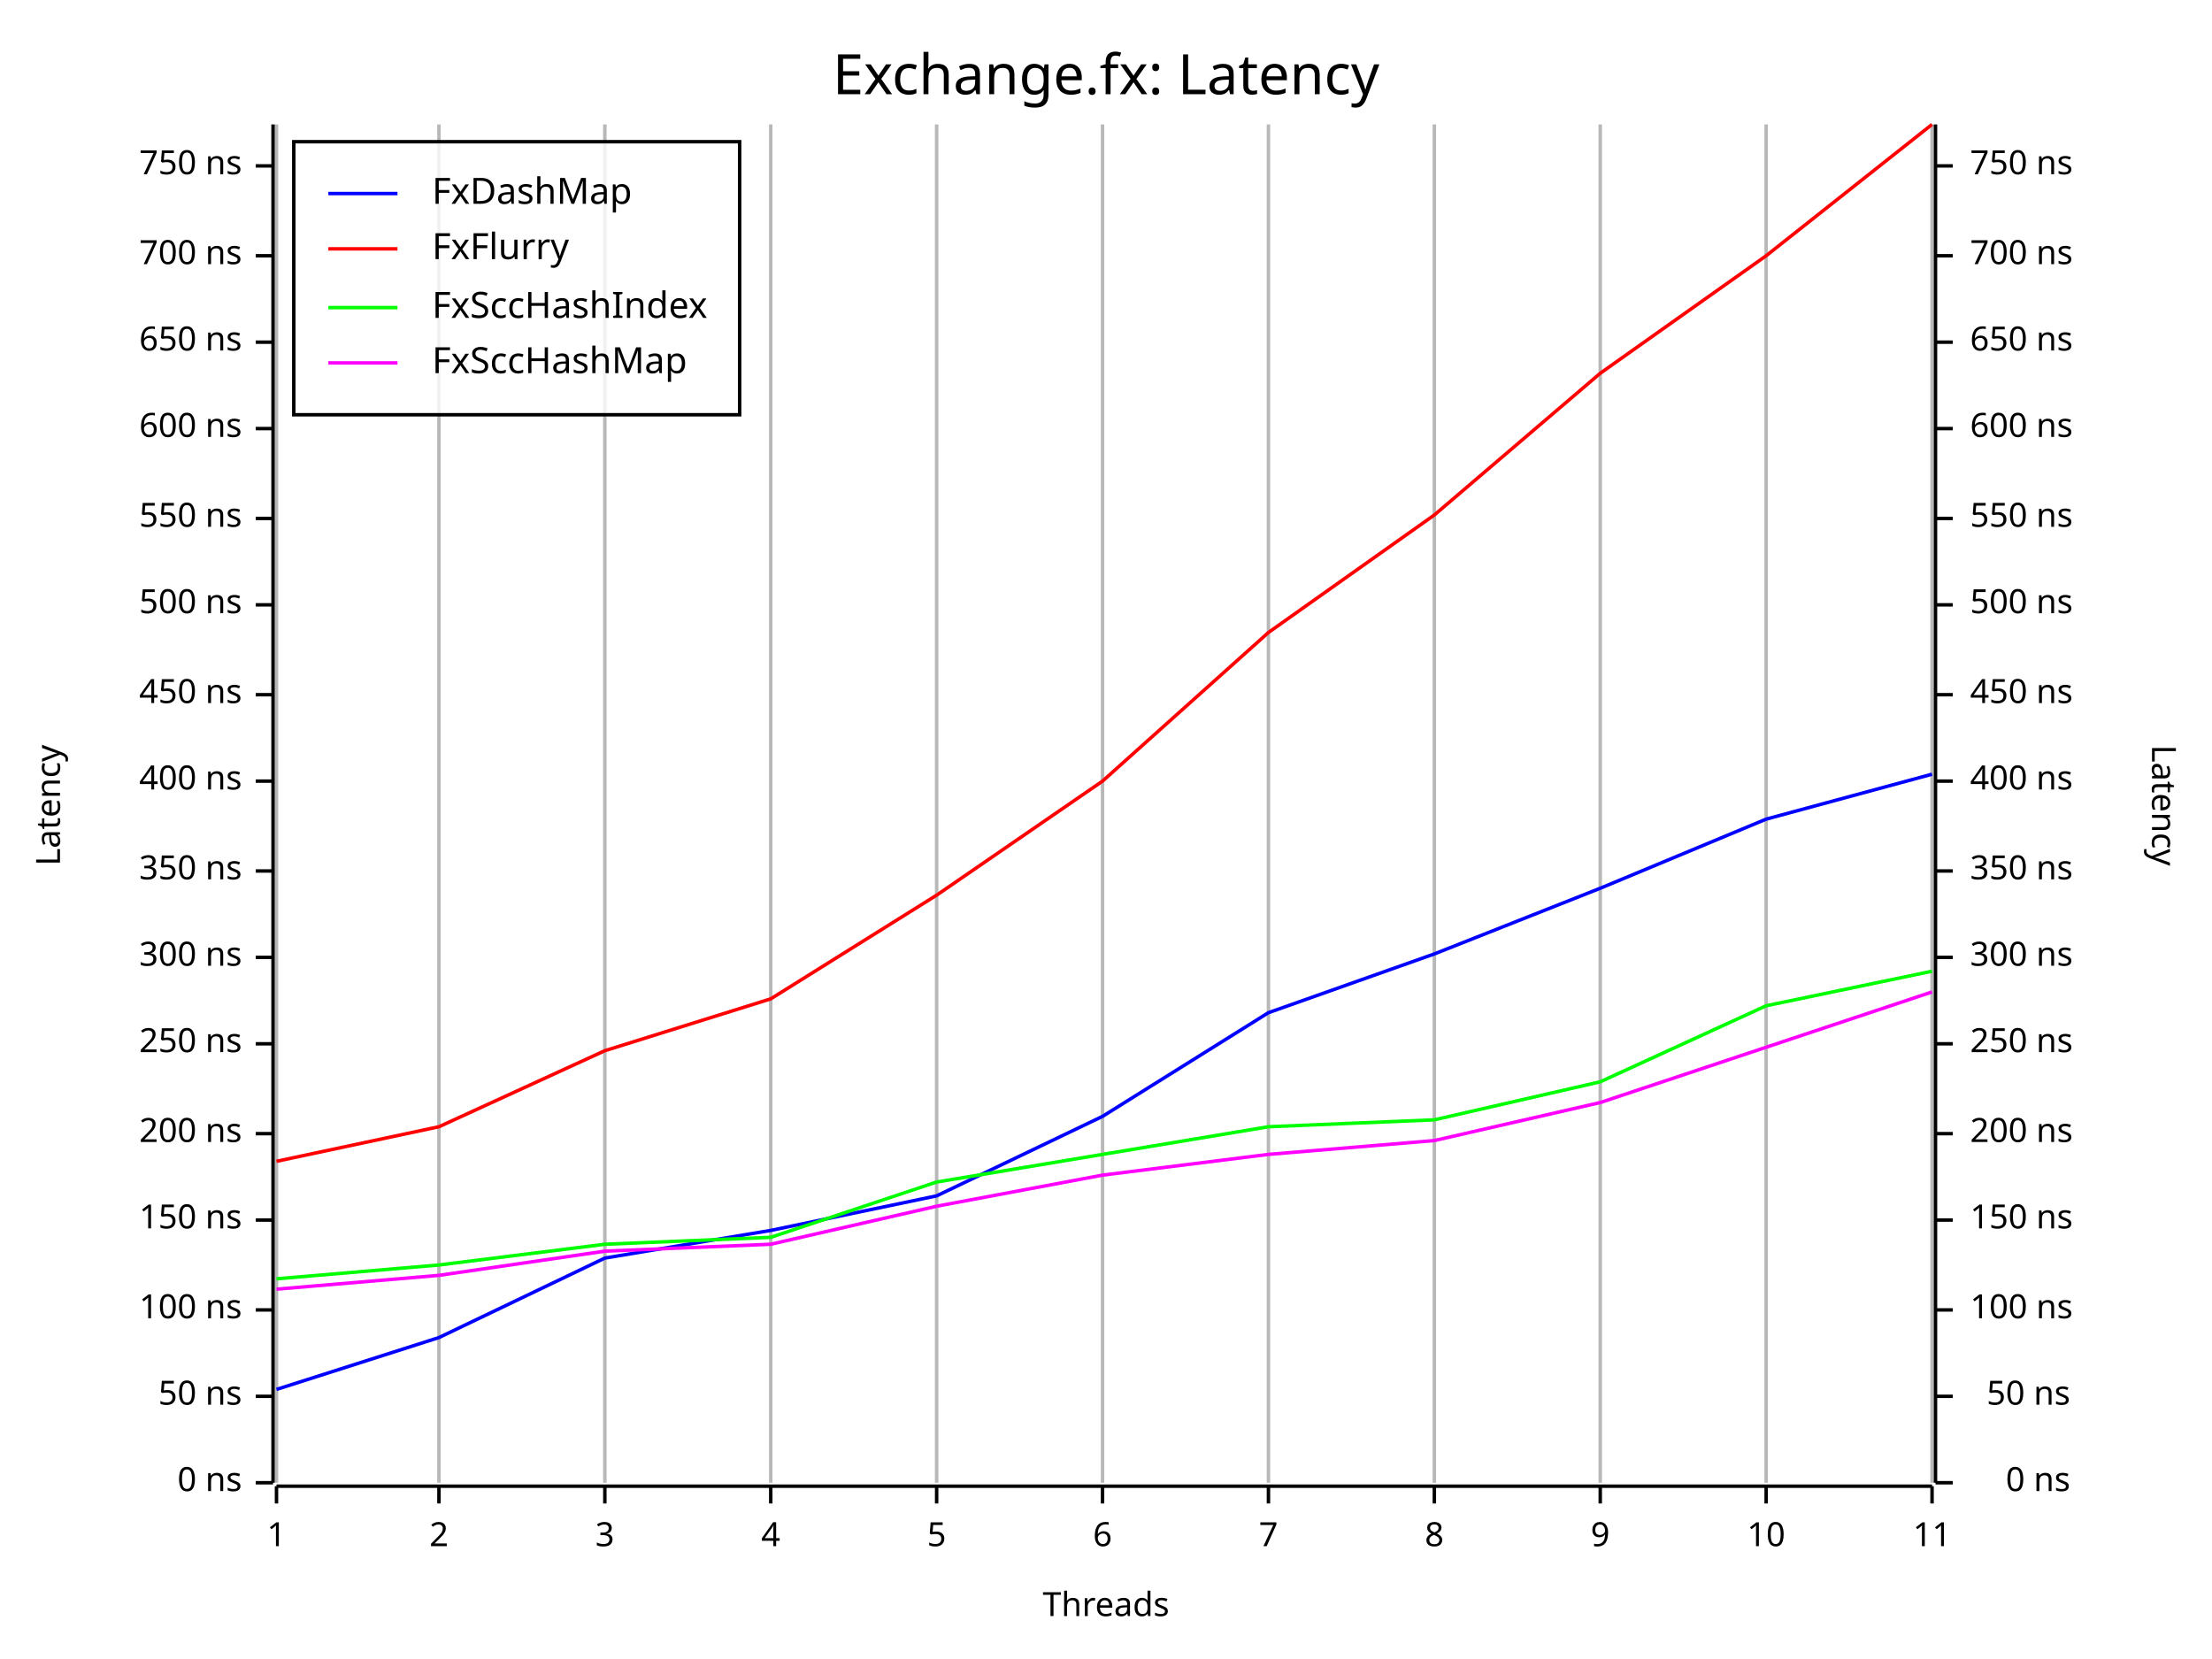
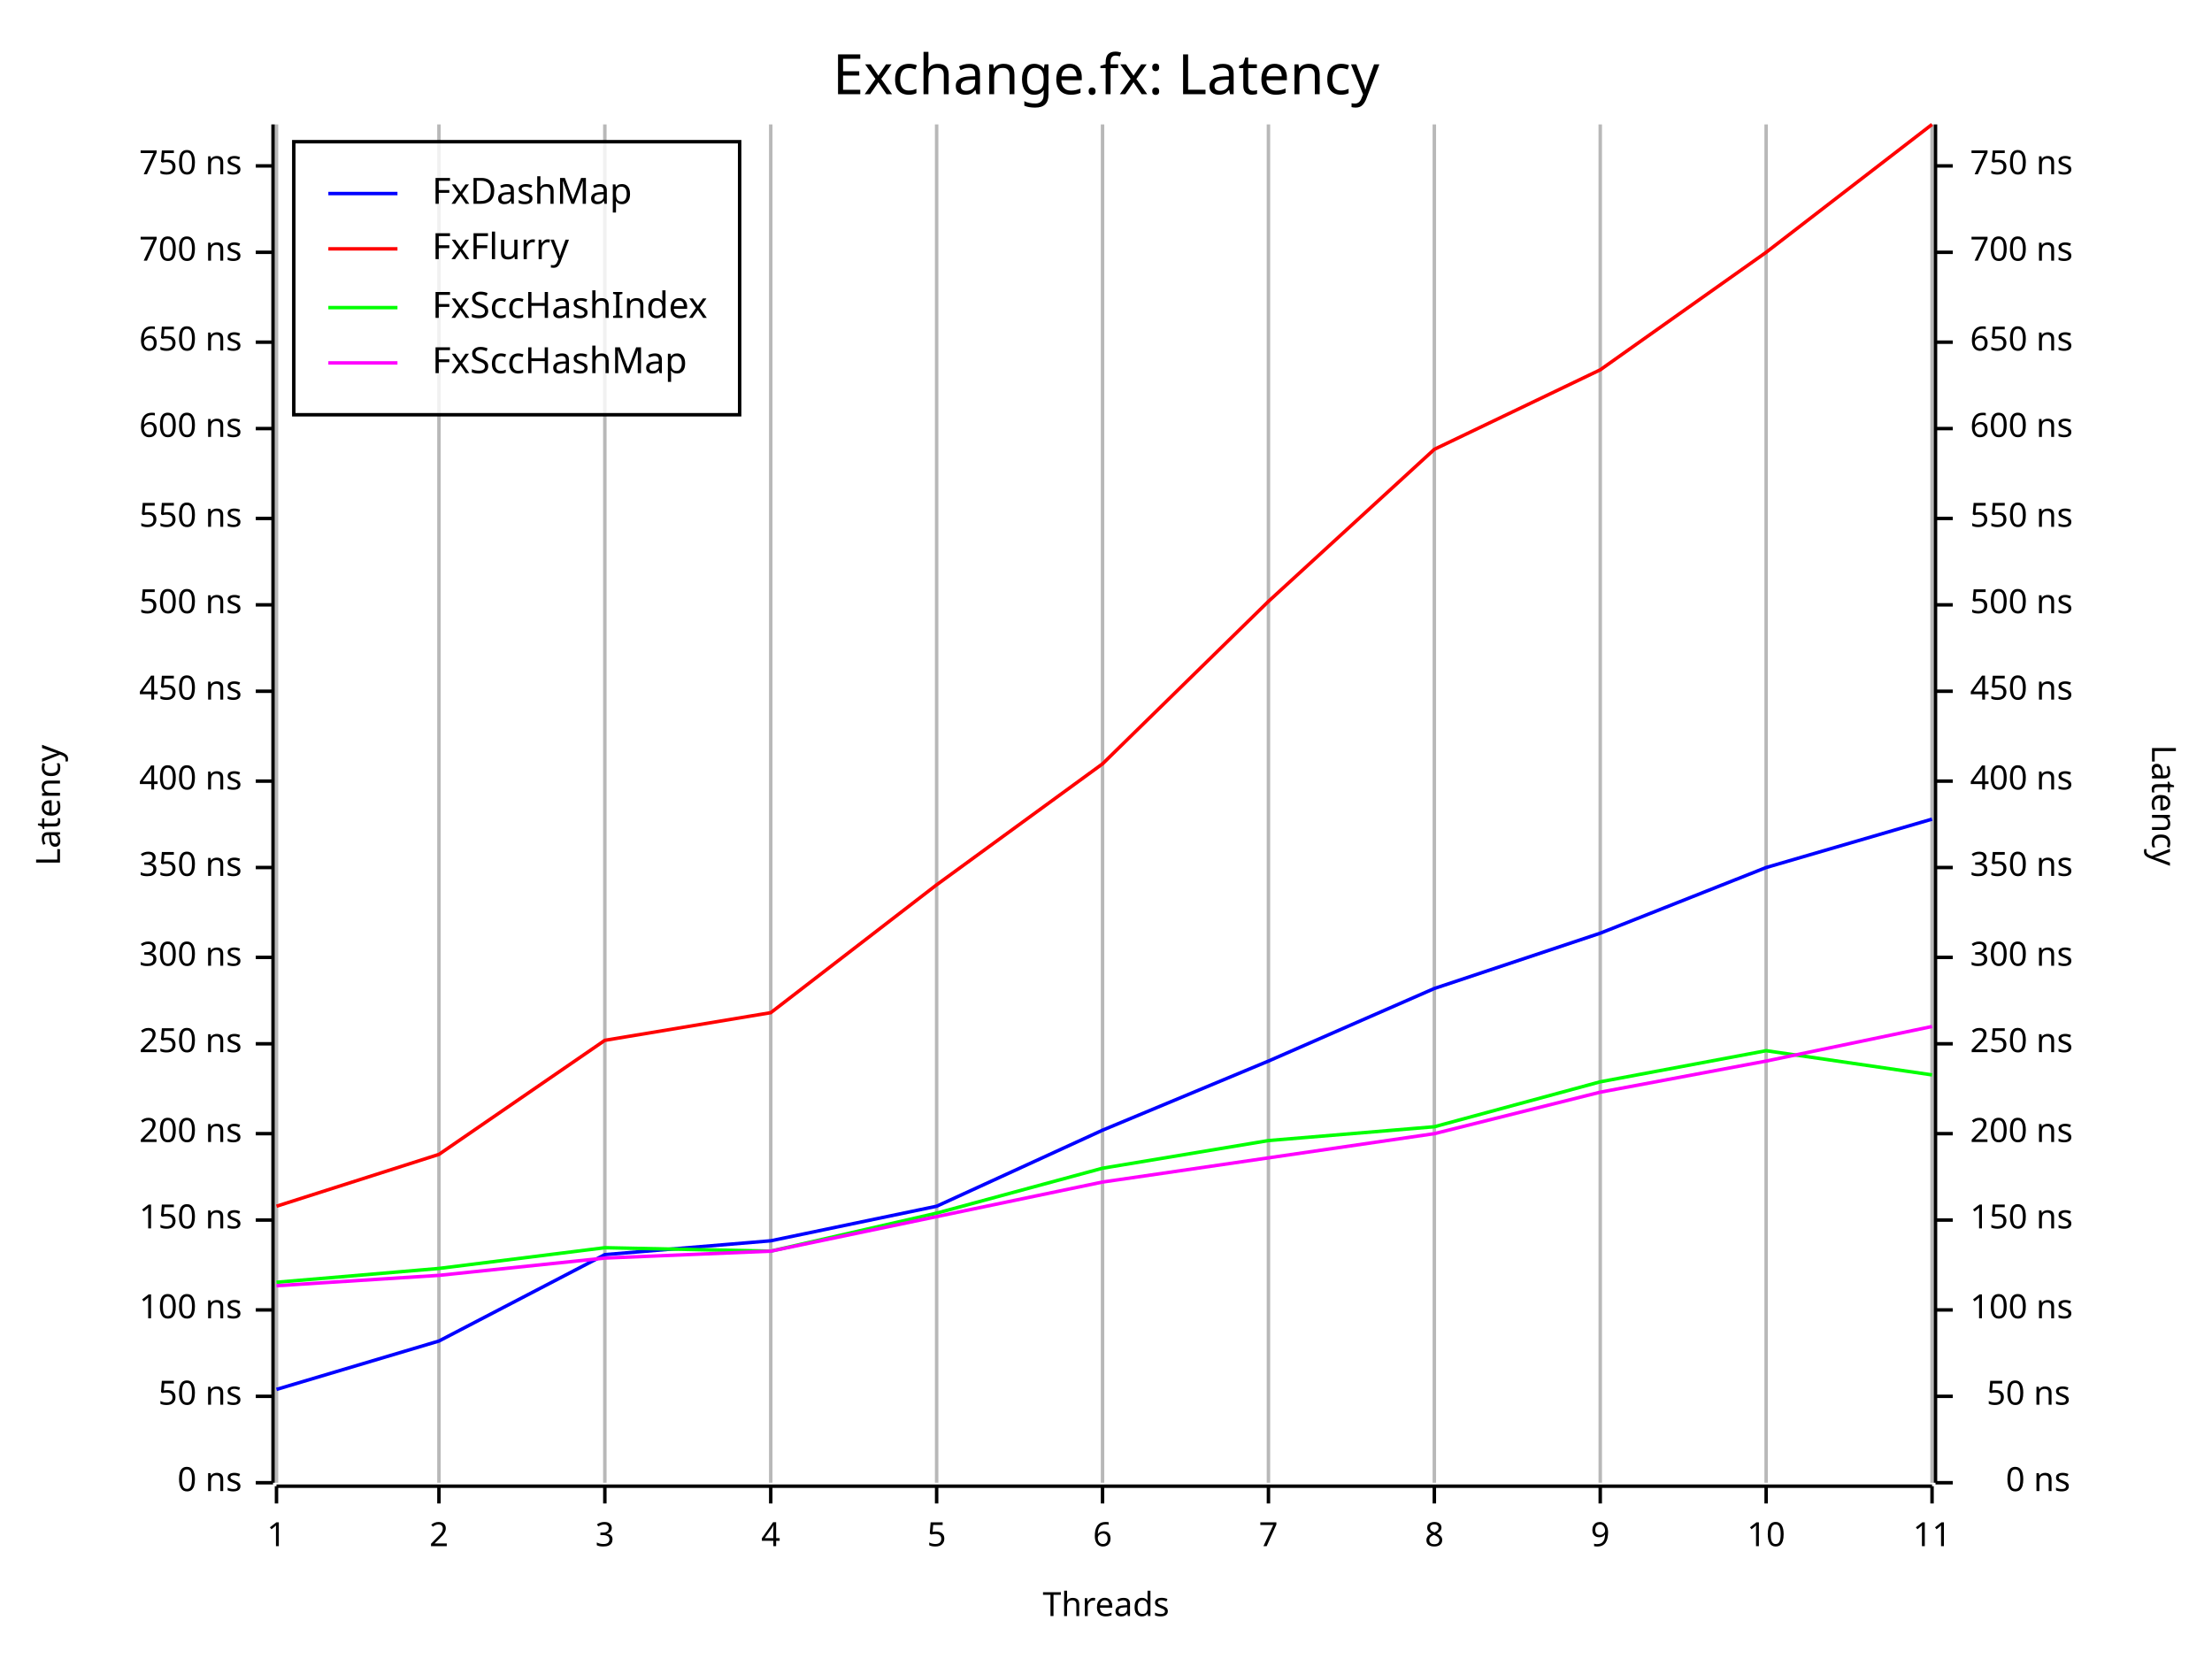
<svg xmlns="http://www.w3.org/2000/svg" width="640" height="480" viewBox="0 0 640 480">
  <rect x="0" y="0" width="640" height="480" opacity="1" fill="#FFFFFF" stroke="none" />
  <text x="320" y="15" dy="0.76em" text-anchor="middle" font-family="Fira Code" font-size="16.129" opacity="1" fill="#000000">
Exchange.fx: Latency
</text>
  <line opacity="0.1" stroke="#000000" stroke-width="1" x1="80" y1="429" x2="80" y2="36" />
  <line opacity="0.1" stroke="#000000" stroke-width="1" x1="127" y1="429" x2="127" y2="36" />
  <line opacity="0.1" stroke="#000000" stroke-width="1" x1="175" y1="429" x2="175" y2="36" />
  <line opacity="0.1" stroke="#000000" stroke-width="1" x1="223" y1="429" x2="223" y2="36" />
  <line opacity="0.1" stroke="#000000" stroke-width="1" x1="271" y1="429" x2="271" y2="36" />
  <line opacity="0.1" stroke="#000000" stroke-width="1" x1="319" y1="429" x2="319" y2="36" />
  <line opacity="0.1" stroke="#000000" stroke-width="1" x1="367" y1="429" x2="367" y2="36" />
  <line opacity="0.1" stroke="#000000" stroke-width="1" x1="415" y1="429" x2="415" y2="36" />
  <line opacity="0.1" stroke="#000000" stroke-width="1" x1="463" y1="429" x2="463" y2="36" />
  <line opacity="0.1" stroke="#000000" stroke-width="1" x1="511" y1="429" x2="511" y2="36" />
  <line opacity="0.1" stroke="#000000" stroke-width="1" x1="559" y1="429" x2="559" y2="36" />
  <text x="10" y="233" dy="0.76em" text-anchor="middle" font-family="sans-serif" font-size="9.677" opacity="1" fill="#000000" transform="rotate(270, 10, 233)">
Latency
</text>
  <text x="320" y="470" dy="-0.5ex" text-anchor="middle" font-family="sans-serif" font-size="9.677" opacity="1" fill="#000000">
Threads
</text>
  <text x="630" y="233" dy="0.76em" text-anchor="middle" font-family="sans-serif" font-size="9.677" opacity="1" fill="#000000" transform="rotate(90, 630, 233)">
Latency
</text>
  <line opacity="0.2" stroke="#000000" stroke-width="1" x1="80" y1="429" x2="80" y2="36" />
  <line opacity="0.2" stroke="#000000" stroke-width="1" x1="127" y1="429" x2="127" y2="36" />
  <line opacity="0.2" stroke="#000000" stroke-width="1" x1="175" y1="429" x2="175" y2="36" />
  <line opacity="0.2" stroke="#000000" stroke-width="1" x1="223" y1="429" x2="223" y2="36" />
  <line opacity="0.2" stroke="#000000" stroke-width="1" x1="271" y1="429" x2="271" y2="36" />
  <line opacity="0.2" stroke="#000000" stroke-width="1" x1="319" y1="429" x2="319" y2="36" />
  <line opacity="0.2" stroke="#000000" stroke-width="1" x1="367" y1="429" x2="367" y2="36" />
  <line opacity="0.2" stroke="#000000" stroke-width="1" x1="415" y1="429" x2="415" y2="36" />
  <line opacity="0.2" stroke="#000000" stroke-width="1" x1="463" y1="429" x2="463" y2="36" />
  <line opacity="0.2" stroke="#000000" stroke-width="1" x1="511" y1="429" x2="511" y2="36" />
  <line opacity="0.2" stroke="#000000" stroke-width="1" x1="559" y1="429" x2="559" y2="36" />
  <polyline fill="none" opacity="1" stroke="#000000" stroke-width="1" points="79,36 79,429 " />
  <text x="70" y="429" dy="0.5ex" text-anchor="end" font-family="sans-serif" font-size="9.677" opacity="1" fill="#000000">
0 ns
</text>
  <polyline fill="none" opacity="1" stroke="#000000" stroke-width="1" points="74,429 79,429 " />
  <text x="70" y="404" dy="0.5ex" text-anchor="end" font-family="sans-serif" font-size="9.677" opacity="1" fill="#000000">
50 ns
</text>
  <polyline fill="none" opacity="1" stroke="#000000" stroke-width="1" points="74,404 79,404 " />
  <text x="70" y="379" dy="0.5ex" text-anchor="end" font-family="sans-serif" font-size="9.677" opacity="1" fill="#000000">
100 ns
</text>
  <polyline fill="none" opacity="1" stroke="#000000" stroke-width="1" points="74,379 79,379 " />
  <text x="70" y="353" dy="0.5ex" text-anchor="end" font-family="sans-serif" font-size="9.677" opacity="1" fill="#000000">
150 ns
</text>
  <polyline fill="none" opacity="1" stroke="#000000" stroke-width="1" points="74,353 79,353 " />
  <text x="70" y="328" dy="0.5ex" text-anchor="end" font-family="sans-serif" font-size="9.677" opacity="1" fill="#000000">
200 ns
</text>
  <polyline fill="none" opacity="1" stroke="#000000" stroke-width="1" points="74,328 79,328 " />
  <text x="70" y="302" dy="0.5ex" text-anchor="end" font-family="sans-serif" font-size="9.677" opacity="1" fill="#000000">
250 ns
</text>
  <polyline fill="none" opacity="1" stroke="#000000" stroke-width="1" points="74,302 79,302 " />
  <text x="70" y="277" dy="0.5ex" text-anchor="end" font-family="sans-serif" font-size="9.677" opacity="1" fill="#000000">
300 ns
</text>
  <polyline fill="none" opacity="1" stroke="#000000" stroke-width="1" points="74,277 79,277 " />
-   <text x="70" y="252" dy="0.5ex" text-anchor="end" font-family="sans-serif" font-size="9.677" opacity="1" fill="#000000">
+   <text x="70" y="251" dy="0.5ex" text-anchor="end" font-family="sans-serif" font-size="9.677" opacity="1" fill="#000000">
350 ns
</text>
-   <polyline fill="none" opacity="1" stroke="#000000" stroke-width="1" points="74,252 79,252 " />
+   <polyline fill="none" opacity="1" stroke="#000000" stroke-width="1" points="74,251 79,251 " />
  <text x="70" y="226" dy="0.5ex" text-anchor="end" font-family="sans-serif" font-size="9.677" opacity="1" fill="#000000">
400 ns
</text>
  <polyline fill="none" opacity="1" stroke="#000000" stroke-width="1" points="74,226 79,226 " />
-   <text x="70" y="201" dy="0.5ex" text-anchor="end" font-family="sans-serif" font-size="9.677" opacity="1" fill="#000000">
+   <text x="70" y="200" dy="0.5ex" text-anchor="end" font-family="sans-serif" font-size="9.677" opacity="1" fill="#000000">
450 ns
</text>
-   <polyline fill="none" opacity="1" stroke="#000000" stroke-width="1" points="74,201 79,201 " />
+   <polyline fill="none" opacity="1" stroke="#000000" stroke-width="1" points="74,200 79,200 " />
  <text x="70" y="175" dy="0.5ex" text-anchor="end" font-family="sans-serif" font-size="9.677" opacity="1" fill="#000000">
500 ns
</text>
  <polyline fill="none" opacity="1" stroke="#000000" stroke-width="1" points="74,175 79,175 " />
  <text x="70" y="150" dy="0.5ex" text-anchor="end" font-family="sans-serif" font-size="9.677" opacity="1" fill="#000000">
550 ns
</text>
  <polyline fill="none" opacity="1" stroke="#000000" stroke-width="1" points="74,150 79,150 " />
  <text x="70" y="124" dy="0.5ex" text-anchor="end" font-family="sans-serif" font-size="9.677" opacity="1" fill="#000000">
600 ns
</text>
  <polyline fill="none" opacity="1" stroke="#000000" stroke-width="1" points="74,124 79,124 " />
  <text x="70" y="99" dy="0.5ex" text-anchor="end" font-family="sans-serif" font-size="9.677" opacity="1" fill="#000000">
650 ns
</text>
  <polyline fill="none" opacity="1" stroke="#000000" stroke-width="1" points="74,99 79,99 " />
-   <text x="70" y="74" dy="0.5ex" text-anchor="end" font-family="sans-serif" font-size="9.677" opacity="1" fill="#000000">
+   <text x="70" y="73" dy="0.5ex" text-anchor="end" font-family="sans-serif" font-size="9.677" opacity="1" fill="#000000">
700 ns
</text>
-   <polyline fill="none" opacity="1" stroke="#000000" stroke-width="1" points="74,74 79,74 " />
+   <polyline fill="none" opacity="1" stroke="#000000" stroke-width="1" points="74,73 79,73 " />
  <text x="70" y="48" dy="0.5ex" text-anchor="end" font-family="sans-serif" font-size="9.677" opacity="1" fill="#000000">
750 ns
</text>
  <polyline fill="none" opacity="1" stroke="#000000" stroke-width="1" points="74,48 79,48 " />
  <polyline fill="none" opacity="1" stroke="#000000" stroke-width="1" points="80,430 559,430 " />
  <text x="80" y="440" dy="0.76em" text-anchor="middle" font-family="sans-serif" font-size="9.677" opacity="1" fill="#000000">
1
</text>
  <polyline fill="none" opacity="1" stroke="#000000" stroke-width="1" points="80,430 80,435 " />
  <text x="127" y="440" dy="0.76em" text-anchor="middle" font-family="sans-serif" font-size="9.677" opacity="1" fill="#000000">
2
</text>
  <polyline fill="none" opacity="1" stroke="#000000" stroke-width="1" points="127,430 127,435 " />
  <text x="175" y="440" dy="0.76em" text-anchor="middle" font-family="sans-serif" font-size="9.677" opacity="1" fill="#000000">
3
</text>
  <polyline fill="none" opacity="1" stroke="#000000" stroke-width="1" points="175,430 175,435 " />
  <text x="223" y="440" dy="0.76em" text-anchor="middle" font-family="sans-serif" font-size="9.677" opacity="1" fill="#000000">
4
</text>
  <polyline fill="none" opacity="1" stroke="#000000" stroke-width="1" points="223,430 223,435 " />
  <text x="271" y="440" dy="0.76em" text-anchor="middle" font-family="sans-serif" font-size="9.677" opacity="1" fill="#000000">
5
</text>
  <polyline fill="none" opacity="1" stroke="#000000" stroke-width="1" points="271,430 271,435 " />
  <text x="319" y="440" dy="0.76em" text-anchor="middle" font-family="sans-serif" font-size="9.677" opacity="1" fill="#000000">
6
</text>
  <polyline fill="none" opacity="1" stroke="#000000" stroke-width="1" points="319,430 319,435 " />
  <text x="367" y="440" dy="0.76em" text-anchor="middle" font-family="sans-serif" font-size="9.677" opacity="1" fill="#000000">
7
</text>
  <polyline fill="none" opacity="1" stroke="#000000" stroke-width="1" points="367,430 367,435 " />
  <text x="415" y="440" dy="0.76em" text-anchor="middle" font-family="sans-serif" font-size="9.677" opacity="1" fill="#000000">
8
</text>
  <polyline fill="none" opacity="1" stroke="#000000" stroke-width="1" points="415,430 415,435 " />
  <text x="463" y="440" dy="0.76em" text-anchor="middle" font-family="sans-serif" font-size="9.677" opacity="1" fill="#000000">
9
</text>
  <polyline fill="none" opacity="1" stroke="#000000" stroke-width="1" points="463,430 463,435 " />
  <text x="511" y="440" dy="0.76em" text-anchor="middle" font-family="sans-serif" font-size="9.677" opacity="1" fill="#000000">
10
</text>
  <polyline fill="none" opacity="1" stroke="#000000" stroke-width="1" points="511,430 511,435 " />
  <text x="559" y="440" dy="0.76em" text-anchor="middle" font-family="sans-serif" font-size="9.677" opacity="1" fill="#000000">
11
</text>
  <polyline fill="none" opacity="1" stroke="#000000" stroke-width="1" points="559,430 559,435 " />
  <polyline fill="none" opacity="1" stroke="#000000" stroke-width="1" points="560,36 560,429 " />
  <text x="599" y="429" dy="0.5ex" text-anchor="end" font-family="sans-serif" font-size="9.677" opacity="1" fill="#000000">
0 ns
</text>
  <polyline fill="none" opacity="1" stroke="#000000" stroke-width="1" points="560,429 565,429 " />
  <text x="599" y="404" dy="0.5ex" text-anchor="end" font-family="sans-serif" font-size="9.677" opacity="1" fill="#000000">
50 ns
</text>
  <polyline fill="none" opacity="1" stroke="#000000" stroke-width="1" points="560,404 565,404 " />
  <text x="570" y="379" dy="0.5ex" text-anchor="start" font-family="sans-serif" font-size="9.677" opacity="1" fill="#000000">
100 ns
</text>
  <polyline fill="none" opacity="1" stroke="#000000" stroke-width="1" points="560,379 565,379 " />
  <text x="570" y="353" dy="0.5ex" text-anchor="start" font-family="sans-serif" font-size="9.677" opacity="1" fill="#000000">
150 ns
</text>
  <polyline fill="none" opacity="1" stroke="#000000" stroke-width="1" points="560,353 565,353 " />
  <text x="570" y="328" dy="0.5ex" text-anchor="start" font-family="sans-serif" font-size="9.677" opacity="1" fill="#000000">
200 ns
</text>
  <polyline fill="none" opacity="1" stroke="#000000" stroke-width="1" points="560,328 565,328 " />
  <text x="570" y="302" dy="0.5ex" text-anchor="start" font-family="sans-serif" font-size="9.677" opacity="1" fill="#000000">
250 ns
</text>
  <polyline fill="none" opacity="1" stroke="#000000" stroke-width="1" points="560,302 565,302 " />
  <text x="570" y="277" dy="0.5ex" text-anchor="start" font-family="sans-serif" font-size="9.677" opacity="1" fill="#000000">
300 ns
</text>
  <polyline fill="none" opacity="1" stroke="#000000" stroke-width="1" points="560,277 565,277 " />
-   <text x="570" y="252" dy="0.5ex" text-anchor="start" font-family="sans-serif" font-size="9.677" opacity="1" fill="#000000">
+   <text x="570" y="251" dy="0.5ex" text-anchor="start" font-family="sans-serif" font-size="9.677" opacity="1" fill="#000000">
350 ns
</text>
-   <polyline fill="none" opacity="1" stroke="#000000" stroke-width="1" points="560,252 565,252 " />
+   <polyline fill="none" opacity="1" stroke="#000000" stroke-width="1" points="560,251 565,251 " />
  <text x="570" y="226" dy="0.5ex" text-anchor="start" font-family="sans-serif" font-size="9.677" opacity="1" fill="#000000">
400 ns
</text>
  <polyline fill="none" opacity="1" stroke="#000000" stroke-width="1" points="560,226 565,226 " />
-   <text x="570" y="201" dy="0.5ex" text-anchor="start" font-family="sans-serif" font-size="9.677" opacity="1" fill="#000000">
+   <text x="570" y="200" dy="0.5ex" text-anchor="start" font-family="sans-serif" font-size="9.677" opacity="1" fill="#000000">
450 ns
</text>
-   <polyline fill="none" opacity="1" stroke="#000000" stroke-width="1" points="560,201 565,201 " />
+   <polyline fill="none" opacity="1" stroke="#000000" stroke-width="1" points="560,200 565,200 " />
  <text x="570" y="175" dy="0.5ex" text-anchor="start" font-family="sans-serif" font-size="9.677" opacity="1" fill="#000000">
500 ns
</text>
  <polyline fill="none" opacity="1" stroke="#000000" stroke-width="1" points="560,175 565,175 " />
  <text x="570" y="150" dy="0.5ex" text-anchor="start" font-family="sans-serif" font-size="9.677" opacity="1" fill="#000000">
550 ns
</text>
  <polyline fill="none" opacity="1" stroke="#000000" stroke-width="1" points="560,150 565,150 " />
  <text x="570" y="124" dy="0.5ex" text-anchor="start" font-family="sans-serif" font-size="9.677" opacity="1" fill="#000000">
600 ns
</text>
  <polyline fill="none" opacity="1" stroke="#000000" stroke-width="1" points="560,124 565,124 " />
  <text x="570" y="99" dy="0.5ex" text-anchor="start" font-family="sans-serif" font-size="9.677" opacity="1" fill="#000000">
650 ns
</text>
  <polyline fill="none" opacity="1" stroke="#000000" stroke-width="1" points="560,99 565,99 " />
-   <text x="570" y="74" dy="0.5ex" text-anchor="start" font-family="sans-serif" font-size="9.677" opacity="1" fill="#000000">
+   <text x="570" y="73" dy="0.5ex" text-anchor="start" font-family="sans-serif" font-size="9.677" opacity="1" fill="#000000">
700 ns
</text>
-   <polyline fill="none" opacity="1" stroke="#000000" stroke-width="1" points="560,74 565,74 " />
+   <polyline fill="none" opacity="1" stroke="#000000" stroke-width="1" points="560,73 565,73 " />
  <text x="570" y="48" dy="0.5ex" text-anchor="start" font-family="sans-serif" font-size="9.677" opacity="1" fill="#000000">
750 ns
</text>
  <polyline fill="none" opacity="1" stroke="#000000" stroke-width="1" points="560,48 565,48 " />
-   <polyline fill="none" opacity="1" stroke="#0000FF" stroke-width="1" points="80,402 127,387 175,364 223,356 271,346 319,323 367,293 415,276 463,257 511,237 559,224 " />
-   <polyline fill="none" opacity="1" stroke="#FF0000" stroke-width="1" points="80,336 127,326 175,304 223,289 271,259 319,226 367,183 415,149 463,108 511,74 559,36 " />
-   <polyline fill="none" opacity="1" stroke="#00FF00" stroke-width="1" points="80,370 127,366 175,360 223,358 271,342 319,334 367,326 415,324 463,313 511,291 559,281 " />
-   <polyline fill="none" opacity="1" stroke="#FF00FF" stroke-width="1" points="80,373 127,369 175,362 223,360 271,349 319,340 367,334 415,330 463,319 511,303 559,287 " />
+   <polyline fill="none" opacity="1" stroke="#0000FF" stroke-width="1" points="80,402 127,388 175,363 223,359 271,349 319,327 367,307 415,286 463,270 511,251 559,237 " />
+   <polyline fill="none" opacity="1" stroke="#FF0000" stroke-width="1" points="80,349 127,334 175,301 223,293 271,256 319,221 367,174 415,130 463,107 511,73 559,36 " />
+   <polyline fill="none" opacity="1" stroke="#00FF00" stroke-width="1" points="80,371 127,367 175,361 223,362 271,351 319,338 367,330 415,326 463,313 511,304 559,311 " />
+   <polyline fill="none" opacity="1" stroke="#FF00FF" stroke-width="1" points="80,372 127,369 175,364 223,362 271,352 319,342 367,335 415,328 463,316 511,307 559,297 " />
  <rect x="85" y="41" width="129" height="79" opacity="0.8" fill="#FFFFFF" stroke="none" />
  <rect x="85" y="41" width="129" height="79" opacity="1" fill="none" stroke="#000000" />
  <text x="125" y="51" dy="0.76em" text-anchor="start" font-family="Fira Code" font-size="10.484" opacity="1" fill="#000000">
FxDashMap
</text>
  <text x="125" y="67" dy="0.76em" text-anchor="start" font-family="Fira Code" font-size="10.484" opacity="1" fill="#000000">
FxFlurry
</text>
  <text x="125" y="84" dy="0.76em" text-anchor="start" font-family="Fira Code" font-size="10.484" opacity="1" fill="#000000">
FxSccHashIndex
</text>
  <text x="125" y="100" dy="0.76em" text-anchor="start" font-family="Fira Code" font-size="10.484" opacity="1" fill="#000000">
FxSccHashMap
</text>
  <polyline fill="none" opacity="1" stroke="#0000FF" stroke-width="1" points="95,56 115,56 " />
  <polyline fill="none" opacity="1" stroke="#FF0000" stroke-width="1" points="95,72 115,72 " />
  <polyline fill="none" opacity="1" stroke="#00FF00" stroke-width="1" points="95,89 115,89 " />
  <polyline fill="none" opacity="1" stroke="#FF00FF" stroke-width="1" points="95,105 115,105 " />
</svg>
